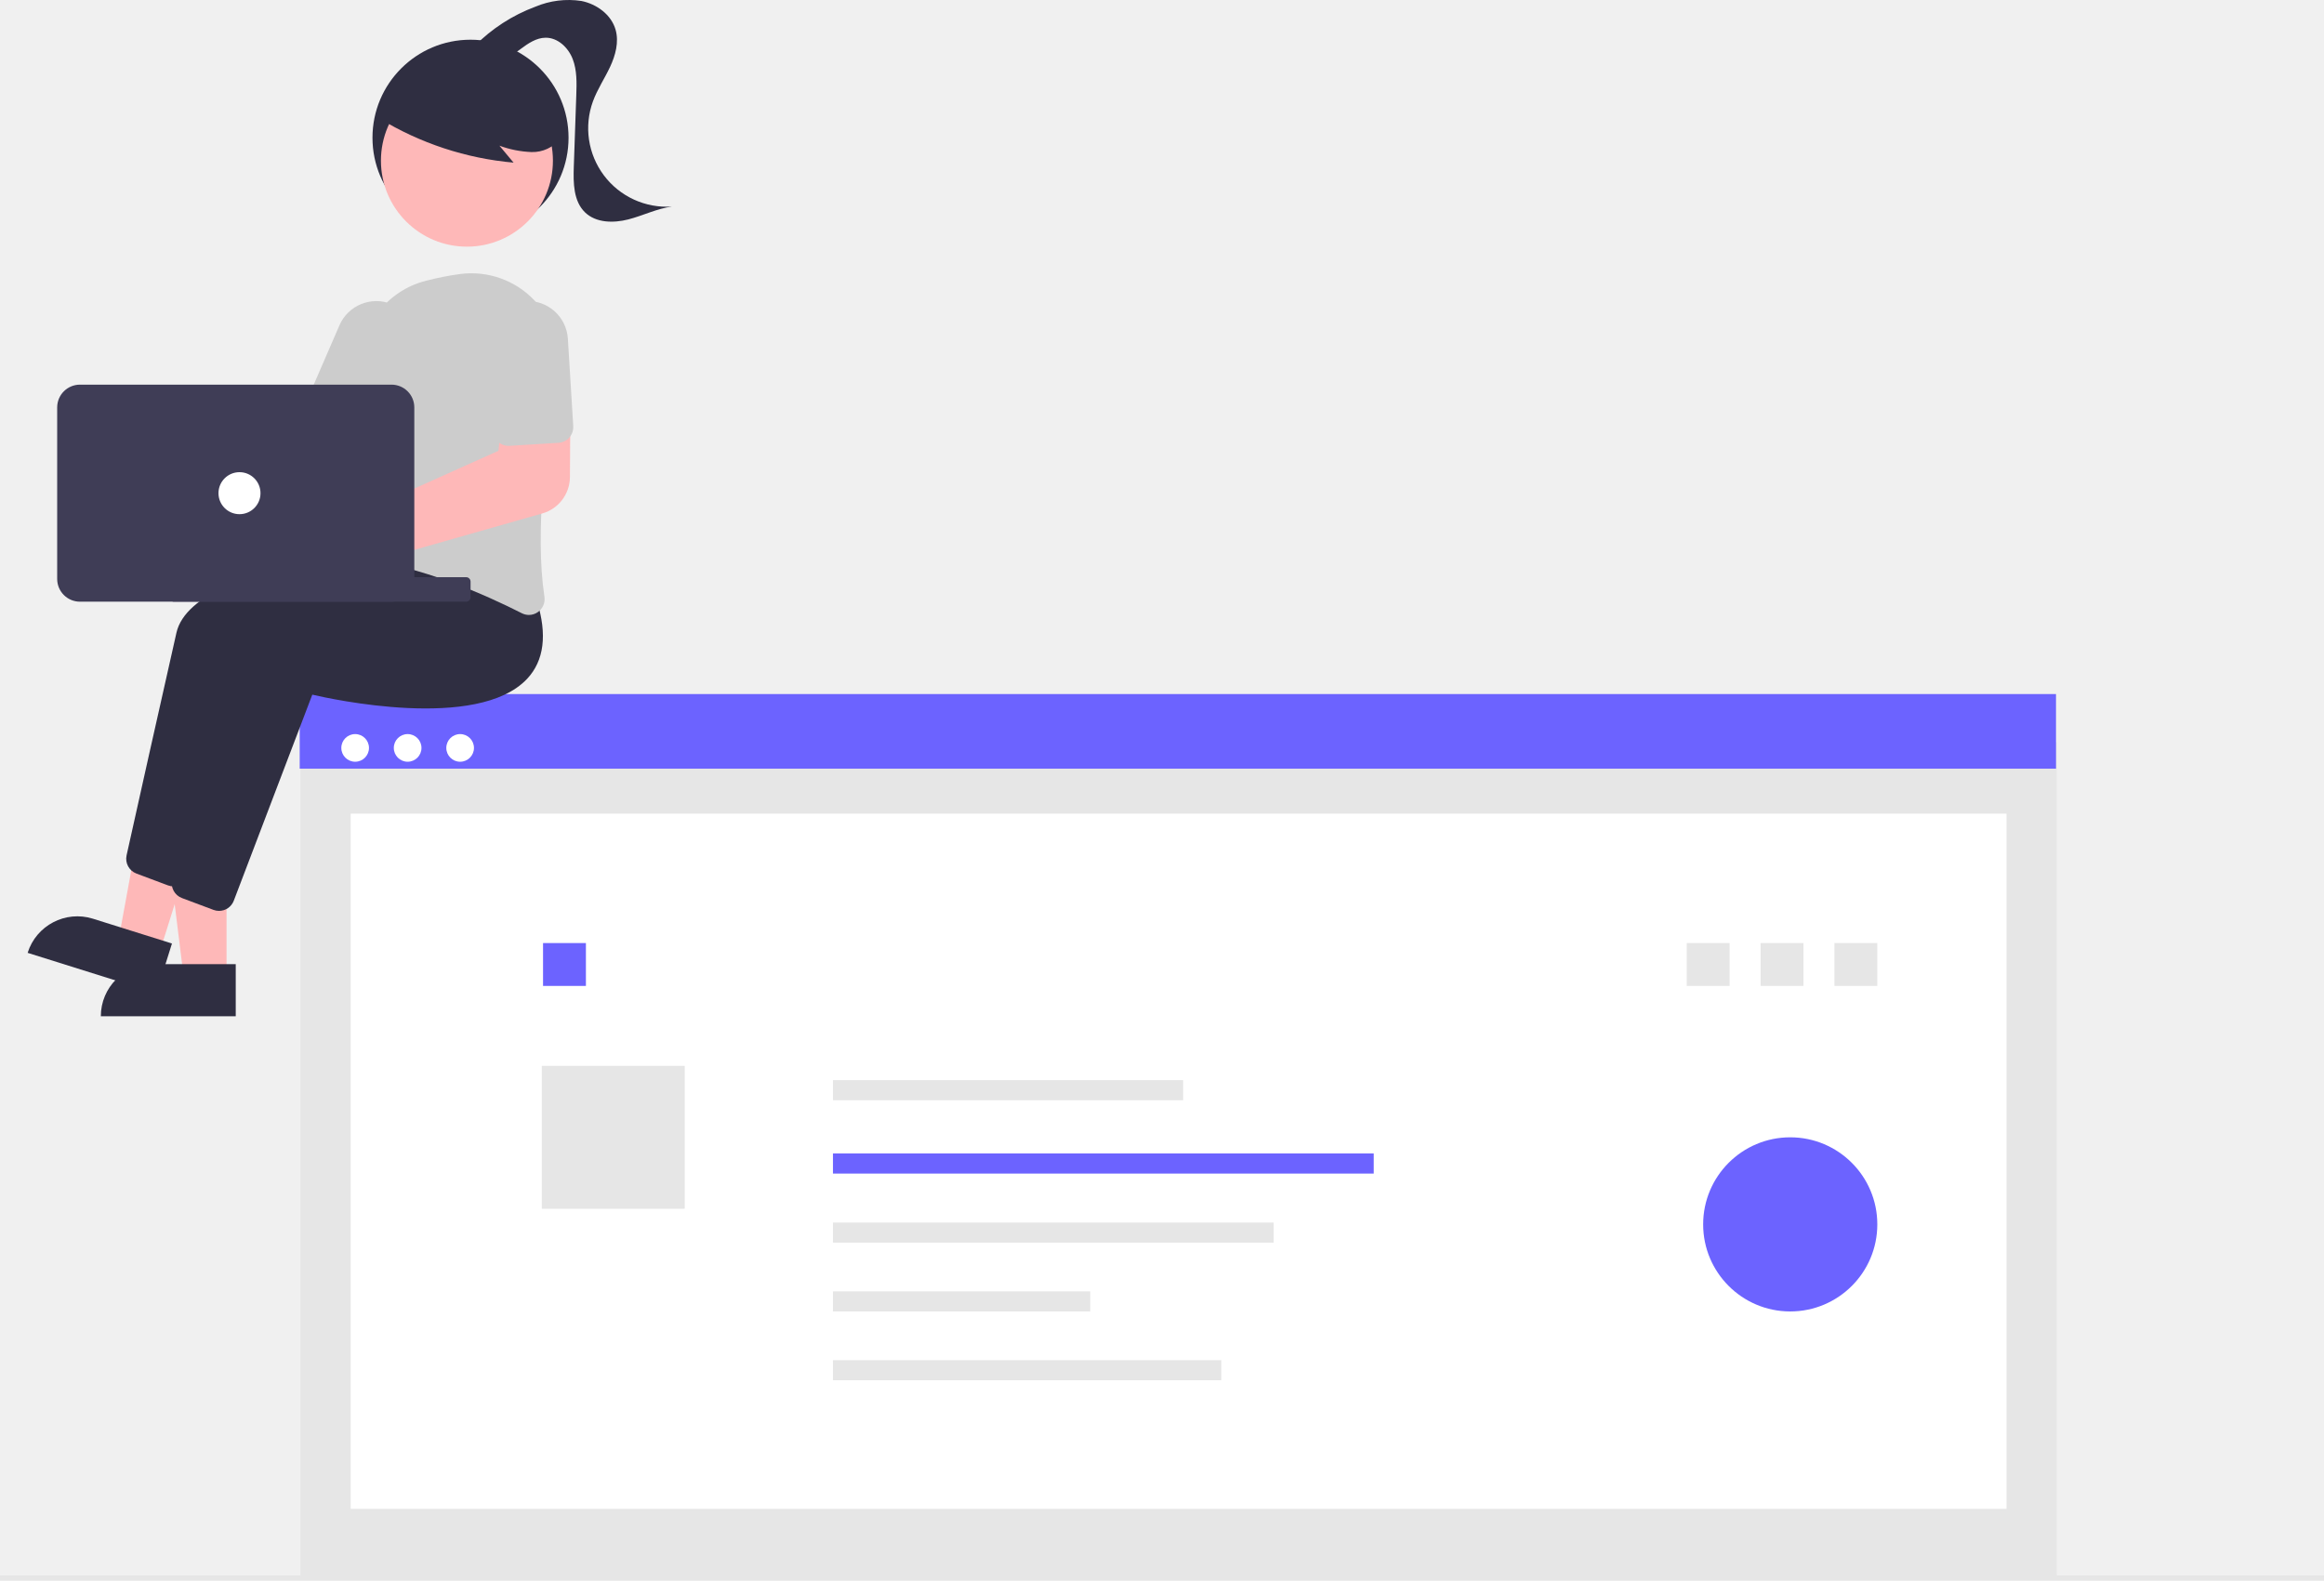
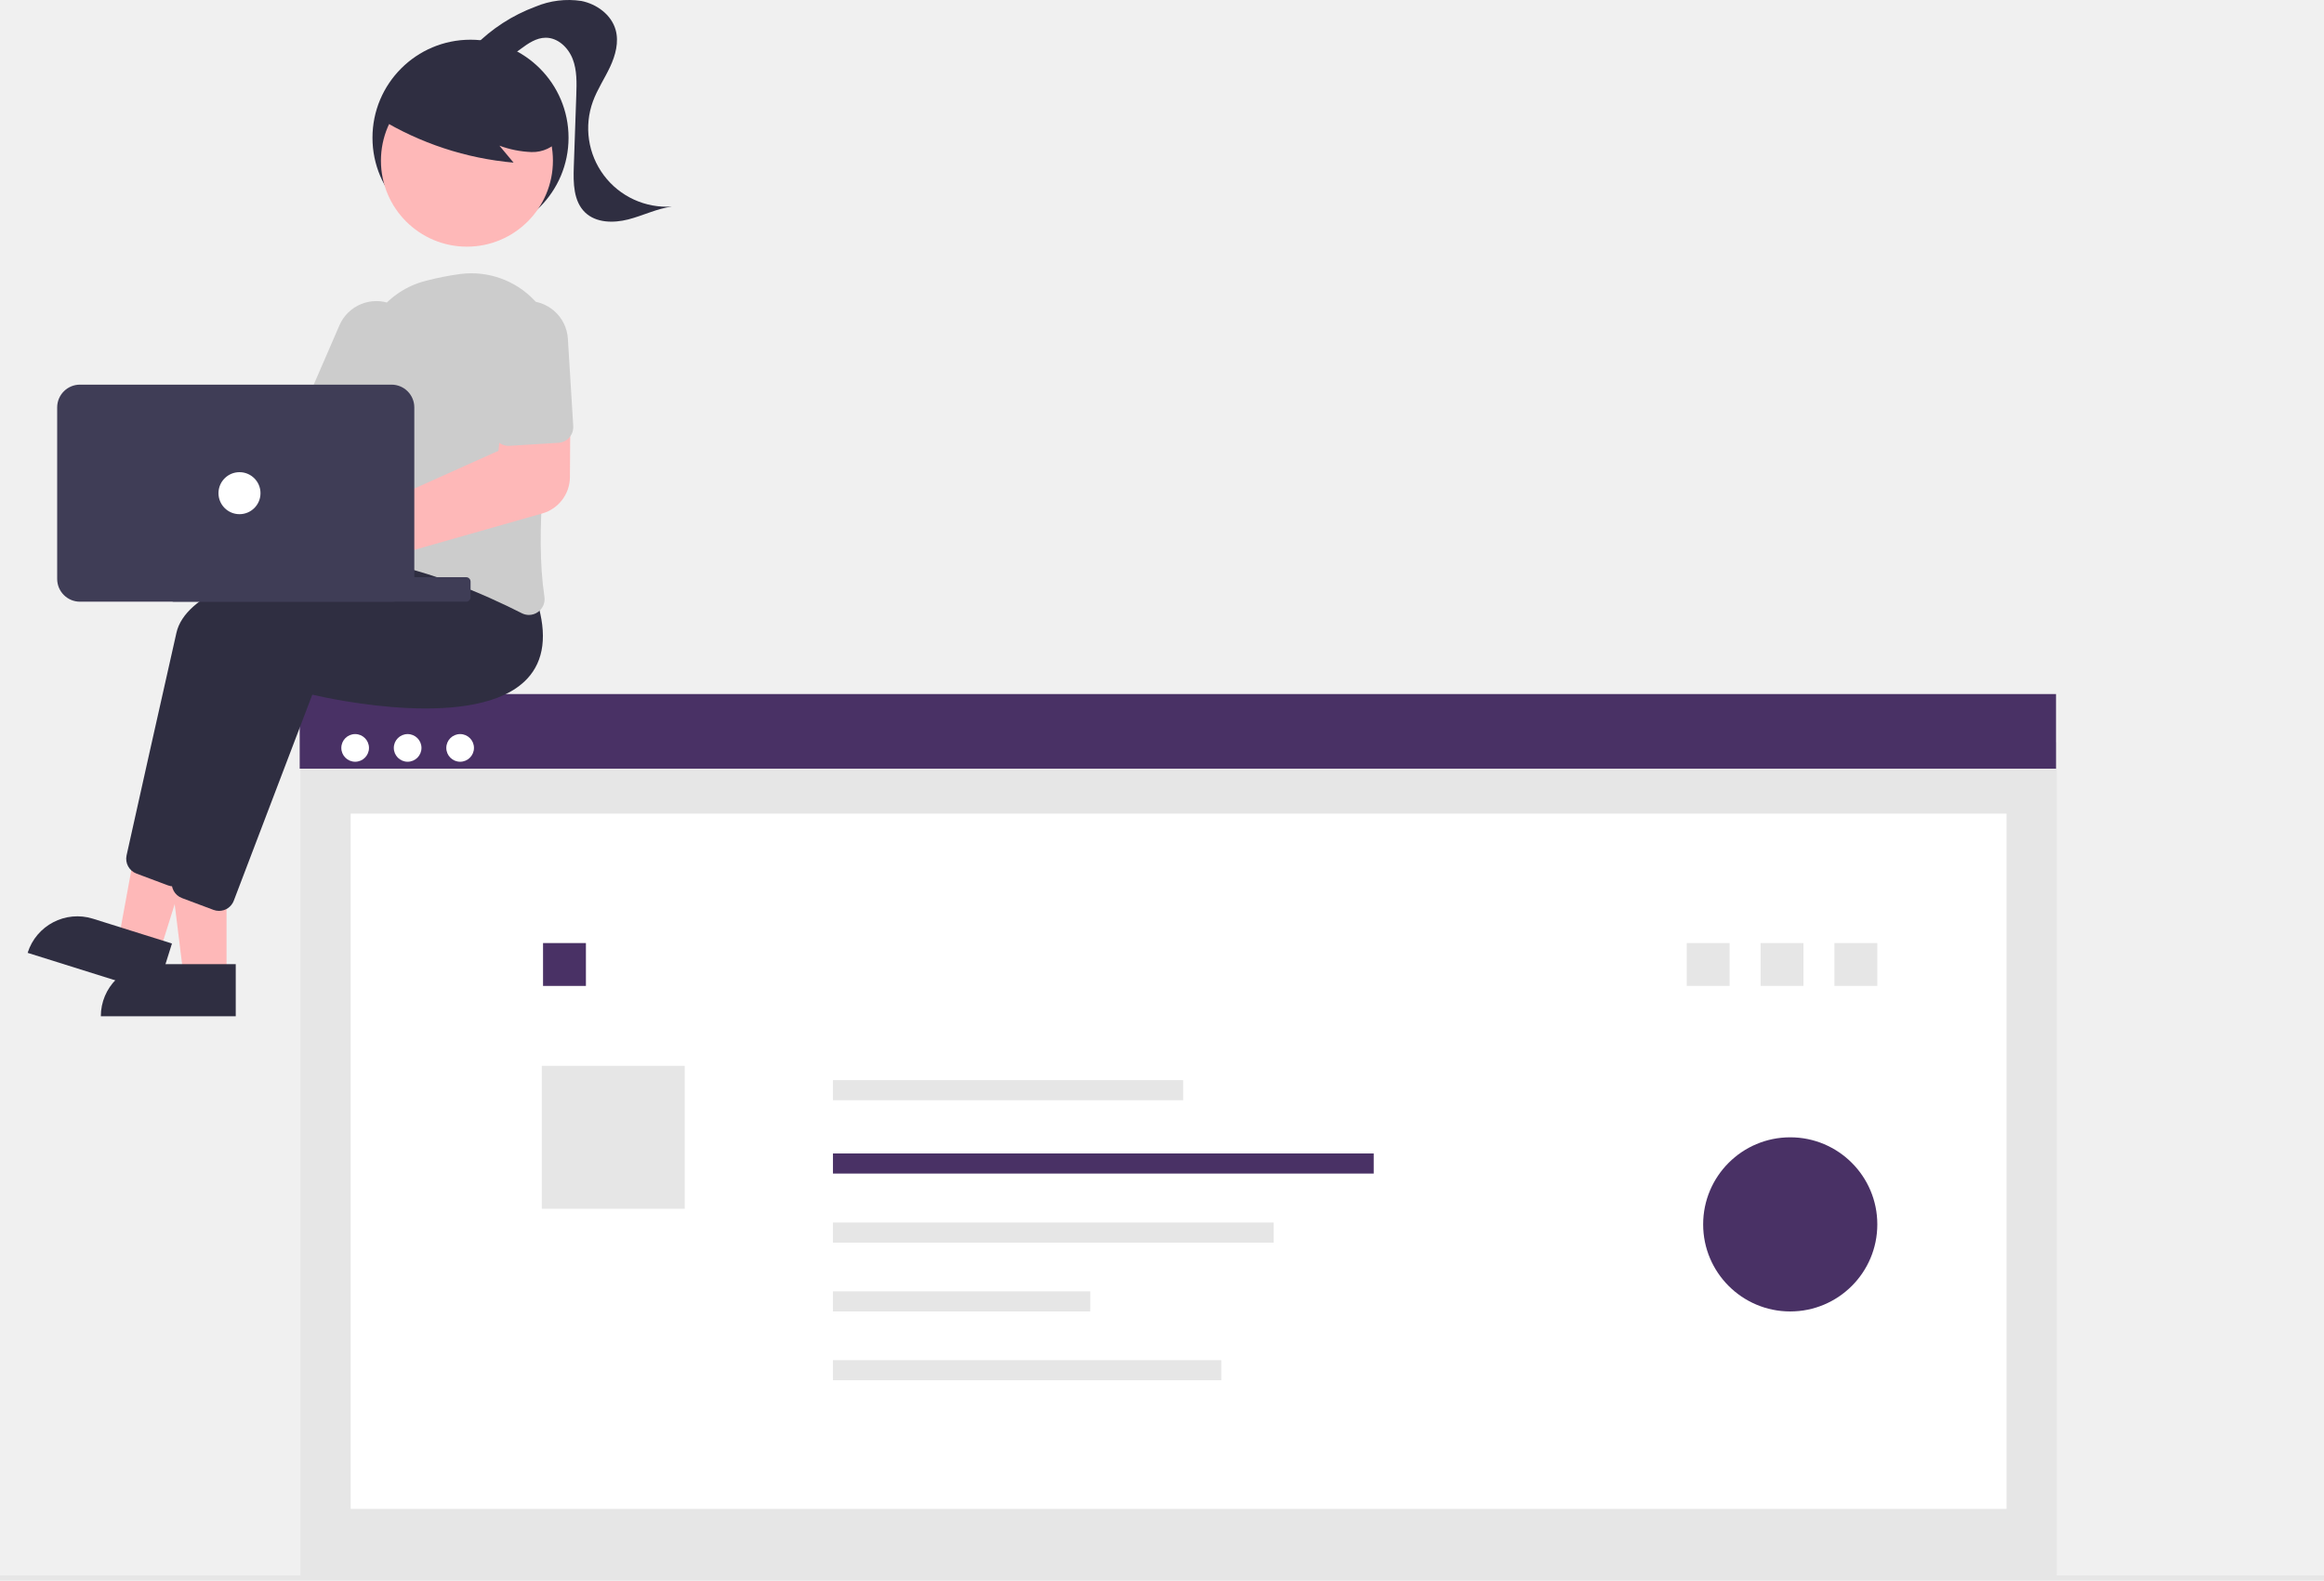
<svg xmlns="http://www.w3.org/2000/svg" data-name="Layer 1" width="931" height="633.235" viewBox="0 0 931 633.235">
  <g id="a2bfc056-849c-4ec6-91e1-f91319e9ec32" data-name="Group 41">
    <rect id="a3c1d3c4-4e90-4475-ab67-d6aa194b0cda" data-name="Rectangle 62" x="120.363" y="297.375" width="703.576" height="333.859" fill="#e6e6e6" />
    <rect id="e222743c-d215-4483-8b06-896263acb449" data-name="Rectangle 75" x="140.482" y="326.004" width="663.339" height="278.549" fill="#fff" />
    <rect id="a5e02001-7de0-497e-bd39-9bc4e3f553c3" data-name="Rectangle 76" x="675.712" y="377.851" width="17.177" height="17.177" fill="#e6e6e6" />
-     <rect id="a818f6b2-9049-4be6-858a-9eef7b067dda" data-name="Rectangle 77" x="217.543" y="377.851" width="17.177" height="17.177" fill="#6c63ff" />
+     <rect id="a818f6b2-9049-4be6-858a-9eef7b067dda" data-name="Rectangle 77" x="217.543" y="377.851" width="17.177" height="17.177" fill="#493165" />
    <rect id="e2dc3e68-3640-4751-a187-2d32846d30c0" data-name="Rectangle 78" x="217.046" y="427.053" width="57.258" height="57.258" fill="#e6e6e6" />
-     <rect id="a0ba3db0-8b31-4423-a256-2a0dc53933ae" data-name="Rectangle 80" x="120.063" y="278.086" width="703.576" height="29.89" fill="#6c63ff" />
+     <rect id="a0ba3db0-8b31-4423-a256-2a0dc53933ae" data-name="Rectangle 80" x="120.063" y="278.086" width="703.576" height="29.89" fill="#493165" />
    <circle id="bb2c25e8-a4f5-477f-938a-ba2f4a6c137d" data-name="Ellipse 90" cx="142.275" cy="299.662" r="5.54" fill="#fff" />
    <circle id="eb283697-d5f2-44f6-a11b-2e5adde2f565" data-name="Ellipse 91" cx="163.303" cy="299.662" r="5.54" fill="#fff" />
    <circle id="e7e312b6-8acc-452e-9cd4-4f6349f5007f" data-name="Ellipse 92" cx="184.332" cy="299.662" r="5.54" fill="#fff" />
    <rect id="a0963db8-a572-4a40-8f57-be0fd9c2d8c3" data-name="Rectangle 60" y="631.235" width="931" height="2" fill="#e6e6e6" />
    <rect id="b36c2a8e-a9be-4d37-810e-923692d19cdb" data-name="Rectangle 81" x="333.688" y="432.78" width="140.281" height="8.053" fill="#e6e6e6" />
-     <rect id="aa1d26da-49a8-41de-8cb5-b8f8184fe0ae" data-name="Rectangle 82" x="333.688" y="462.154" width="216.625" height="8.053" fill="#6c63ff" />
+     <rect id="aa1d26da-49a8-41de-8cb5-b8f8184fe0ae" data-name="Rectangle 82" x="333.688" y="462.154" width="216.625" height="8.053" fill="#493165" />
    <rect id="ac31809e-ecba-4f59-90db-296bd3050334" data-name="Rectangle 83" x="333.688" y="489.827" width="176.544" height="8.053" fill="#e6e6e6" />
    <rect id="b84288f0-dbbf-4761-bd75-4b898461b36c" data-name="Rectangle 84" x="333.688" y="517.398" width="103.064" height="8.053" fill="#e6e6e6" />
    <rect id="bd93c4e7-cb78-4a87-ab16-23d001bc2737" data-name="Rectangle 85" x="333.688" y="544.967" width="155.55" height="8.053" fill="#e6e6e6" />
    <rect id="bba4eb33-6fa2-4df7-a8d1-83644e8e5d67" data-name="Rectangle 88" x="705.296" y="377.851" width="17.177" height="17.177" fill="#e6e6e6" />
    <rect id="f2a4bb2b-ea4d-4e49-9a1a-d309a808d159" data-name="Rectangle 90" x="734.879" y="377.851" width="17.177" height="17.177" fill="#e6e6e6" />
-     <circle id="b03b494e-dda4-489e-89cd-b5d563742355" data-name="Ellipse 88" cx="717.171" cy="490.566" r="34.884" fill="#6c63ff" opacity="0.997" style="isolation:isolate" />
+     <circle id="b03b494e-dda4-489e-89cd-b5d563742355" data-name="Ellipse 88" cx="717.171" cy="490.566" r="34.884" fill="#493165" opacity="0.997" style="isolation:isolate" />
    <circle id="e6d27be5-fed8-4aaf-9e55-a91224dd363a" data-name="Ellipse 97" cx="188.489" cy="55.184" r="39.273" fill="#2f2e41" />
    <path id="fe6a134f-9064-47d4-b31c-90708736d4a8-450" data-name="Path 630" d="M225.253,524.592h-17.2l-8.181-66.326h25.379Z" transform="translate(-134.5 -133.3825)" fill="#feb8b8" />
    <path id="fa849e20-ba67-4278-81ee-d1167b7aa6dc-451" data-name="Path 631" d="M195.775,519.678h33.163v20.881H174.894a20.881,20.881,0,0,1,20.881-20.881Z" transform="translate(-134.5 -133.3825)" fill="#2f2e41" />
    <path id="a88ec020-2ed6-4a48-814f-7c14aebc27ac-452" data-name="Path 632" d="M198.41,514.995l-16.406-5.149,12.052-65.735,24.214,7.6Z" transform="translate(-134.5 -133.3825)" fill="#feb8b8" />
    <path id="b4b30a85-97bd-4362-a855-e6f58c99cba3-453" data-name="Path 633" d="M171.746,501.482l31.642,9.93-6.252,19.923-51.564-16.182A20.881,20.881,0,0,1,171.747,501.483h0Z" transform="translate(-134.5 -133.3825)" fill="#2f2e41" />
    <path id="f42c0410-8a39-47c2-9be6-23f0eea84aff-454" data-name="Path 634" d="M204.005,488.528a6.258,6.258,0,0,1-2.2-.4l-12.655-4.743a6.334,6.334,0,0,1-3.947-7.271c3.185-14.321,14.04-63.077,19.984-89.228,7.049-31.019,109.885-36.783,114.259-37.013l.36-.019,11.568,14.531c4.18,13.436,2.855,23.916-3.938,31.15-19.823,21.105-79.006,8.009-86.063,6.352l-31.455,82.577a6.33,6.33,0,0,1-5.91,4.064Z" transform="translate(-134.5 -133.3825)" fill="#2f2e41" />
    <path id="bb9232ec-2887-4985-b220-30c2c46adf62-455" data-name="Path 635" d="M222.239,498.346a6.255,6.255,0,0,1-2.2-.4l-12.651-4.744a6.333,6.333,0,0,1-3.947-7.271c3.185-14.321,14.04-63.077,19.984-89.228,7.049-31.019,109.885-36.783,114.259-37.013l.36-.019,11.564,14.535c4.18,13.436,2.855,23.916-3.938,31.15-19.822,21.1-79.006,8.009-86.063,6.351l-31.459,82.574a6.33,6.33,0,0,1-5.91,4.064Z" transform="translate(-134.5 -133.3825)" fill="#2f2e41" />
    <path id="bf752b52-878a-4c47-8a02-c5dd3ca125d0-456" data-name="Path 636" d="M185.638,296.338a14.799,14.799,0,0,1,1.241,1.966l69.178,7.288,9.96-13.654,22.569,12.335-19.559,33.132-84.841-21.632a14.722,14.722,0,1,1,1.454-19.436Z" transform="translate(-134.5 -133.3825)" fill="#feb8b8" />
    <path id="ae95fee3-8471-4436-bacf-47da3ee4edce-457" data-name="Path 637" d="M346.397,379.771a6.314,6.314,0,0,1-2.875-.7c-13.833-7.034-40.769-19.215-65.747-21.764a6.161,6.161,0,0,1-4.342-2.454,6.338,6.338,0,0,1-1.169-4.924c2.254-12.477,7.424-44.249,6.758-69.712a34.5,34.5,0,0,1,26.063-34.319h0a112.014,112.014,0,0,1,13.9-2.741,34.779,34.779,0,0,1,38.655,40.342c-4.454,26.388-8.945,63.244-5.042,88.972a6.322,6.322,0,0,1-2.551,6.1A6.213,6.213,0,0,1,346.397,379.771Z" transform="translate(-134.5 -133.3825)" fill="#ccc" />
    <path id="f8a5325a-7268-4362-a255-60631c9bfca5-458" data-name="Path 638" d="M280.303,312.652a6.314,6.314,0,0,1-2.506-.523l-18.021-7.8a6.319,6.319,0,0,1-3.285-8.3l13.93-32.179a16.13,16.13,0,1,1,29.697,12.602q-.045.106-.092.212l-13.93,32.18A6.328,6.328,0,0,1,280.303,312.652Z" transform="translate(-134.5 -133.3825)" fill="#ccc" />
    <circle id="e89a297e-1488-4b62-b167-7800139de88b" data-name="Ellipse 98" cx="187.054" cy="64.377" r="34.45" fill="#feb8b8" />
    <path id="bfc7d311-3606-4cd9-8309-fa0ce7944c94-459" data-name="Path 639" d="M286.484,180.831a124.255,124.255,0,0,0,53.757,17.713l-5.667-6.789a41.638,41.638,0,0,0,12.863,2.554,14.087,14.087,0,0,0,11.483-5.375,13.1,13.1,0,0,0,.877-12.1,24.816,24.816,0,0,0-7.807-9.763,46.482,46.482,0,0,0-43.263-7.732,27.779,27.779,0,0,0-12.922,8.289c-3.266,4.029-9.553,7.619-7.881,12.528Z" transform="translate(-134.5 -133.3825)" fill="#2f2e41" />
    <path id="ec73fef4-50dc-4543-9636-3b24ac170308-460" data-name="Path 640" d="M324.634,151.81a66.918,66.918,0,0,1,24.345-15.747,34.253,34.253,0,0,1,18.443-2.289c6.153,1.238,11.971,5.494,13.688,11.531,1.4,4.936-.046,10.251-2.224,14.9s-5.086,8.956-6.848,13.776a31.441,31.441,0,0,0,31.638,42.163c-6.045.811-11.617,3.652-17.526,5.163s-12.883,1.41-17.274-2.824c-4.646-4.479-4.739-11.761-4.514-18.21l1-28.762c.17-4.889.316-9.935-1.448-14.5s-5.954-8.56-10.846-8.518c-3.708.031-6.989,2.278-9.963,4.493s-6.121,4.578-9.814,4.908-7.91-2.4-7.634-6.1" transform="translate(-134.5 -133.3825)" fill="#2f2e41" />
    <path id="ba6ab2e4-b23b-4027-ba52-bbc91f9115f8-461" data-name="Path 641" d="M263.635,370.921a15.435,15.435,0,1,1,5.95-29.685h0a14.841,14.841,0,0,1,1.839.932l62.755-28.171,1.763-17.02,27.051-.724-.179,28.335a15.26,15.26,0,0,1-11.027,14.509l-73.385,20.885a14.455,14.455,0,0,1-.5,1.429,15.492,15.492,0,0,1-14.26,9.509Z" transform="translate(-134.5 -133.3825)" fill="#feb8b8" />
    <path id="b13d6e0f-103e-49e8-b98c-f9f1d84e31ae-462" data-name="Path 642" d="M360.702,310.136a6.305,6.305,0,0,1-2.471.668l-19.6,1.205a6.319,6.319,0,0,1-6.687-5.912l-2.151-35a16.13,16.13,0,0,1,32.2-1.981l2.152,35a6.327,6.327,0,0,1-3.441,6.02Z" transform="translate(-134.5 -133.3825)" fill="#ccc" />
    <rect id="ef169b54-99b1-4807-9c68-842c3cbd65db" data-name="Rectangle 91" x="67.888" y="231.258" width="120.625" height="9.818" rx="1.778" fill="#3f3d56" />
    <path id="ba69314c-00f4-451f-ada7-fcdfd2edc53a-463" data-name="Path 643" d="M157.405,365.343v-68.729a9.128,9.128,0,0,1,9.117-9.117H291.355a9.127,9.127,0,0,1,9.117,9.117v68.729a9.127,9.127,0,0,1-9.117,9.117H166.522A9.128,9.128,0,0,1,157.405,365.343Z" transform="translate(-134.5 -133.3825)" fill="#3f3d56" />
    <circle id="bf28e027-707c-49c1-b6c0-ef0059b61f2f" data-name="Ellipse 99" cx="95.94" cy="197.599" r="8.416" fill="#fff" />
  </g>
</svg>
